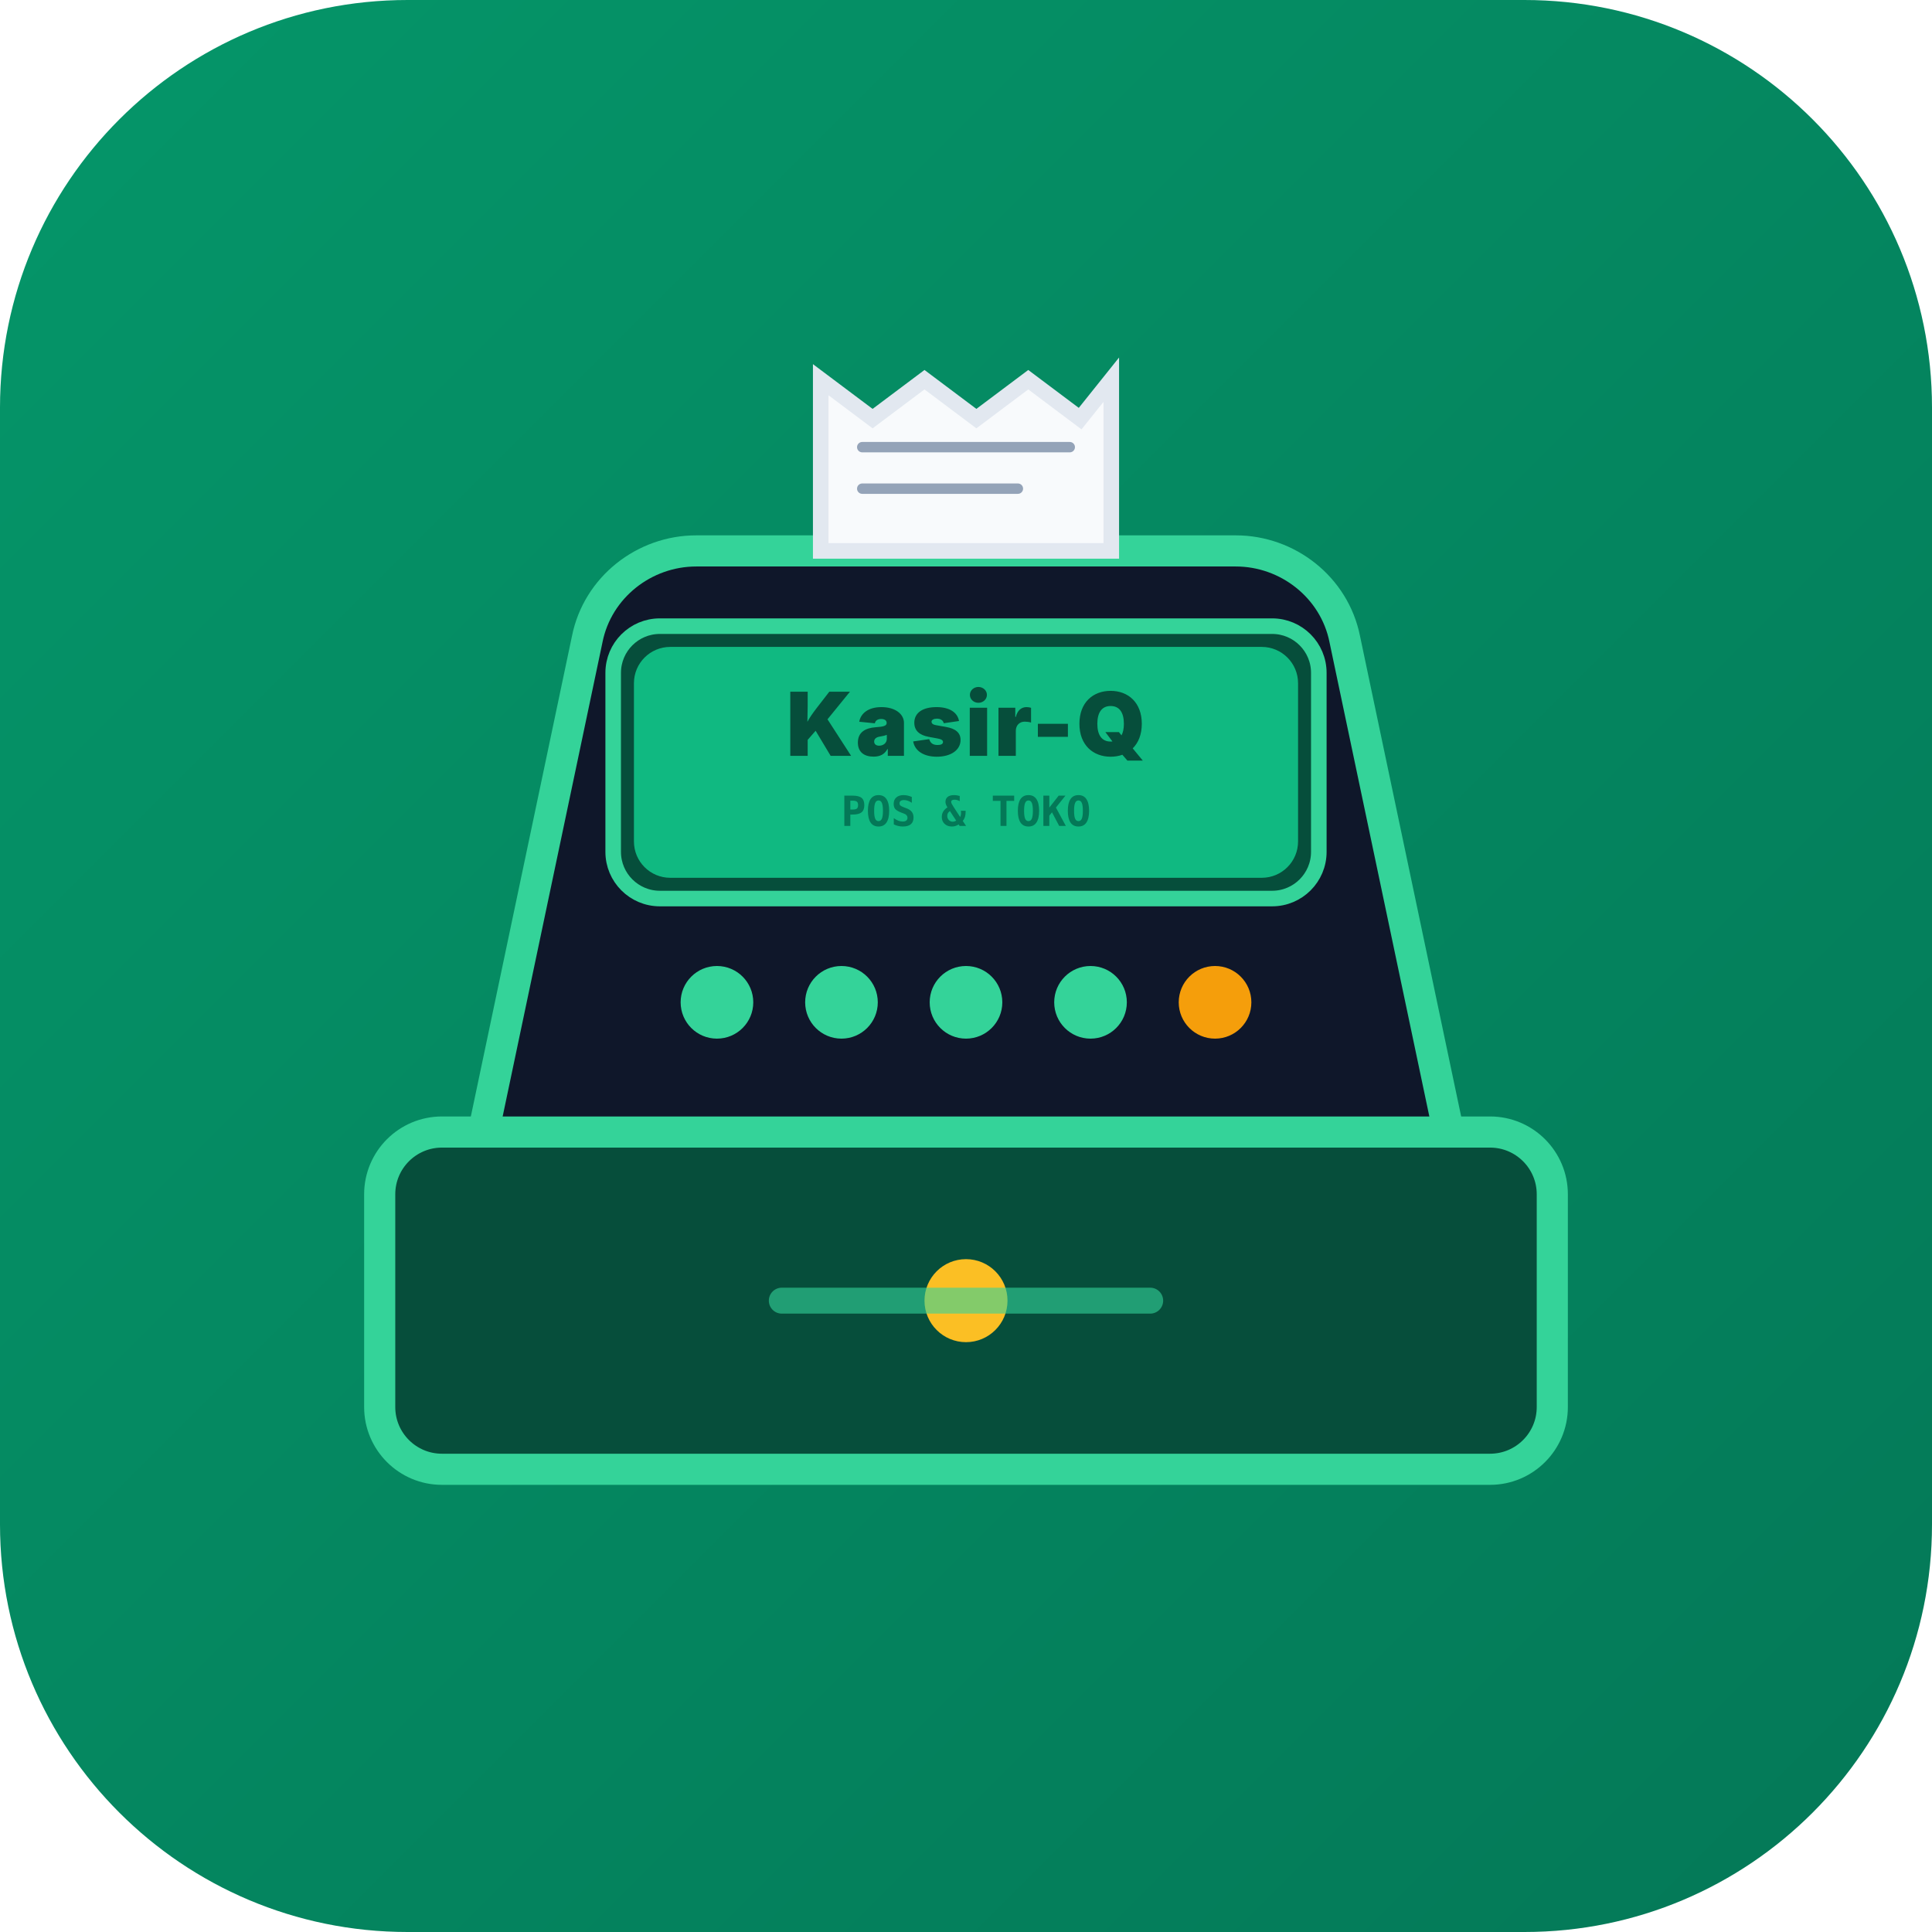
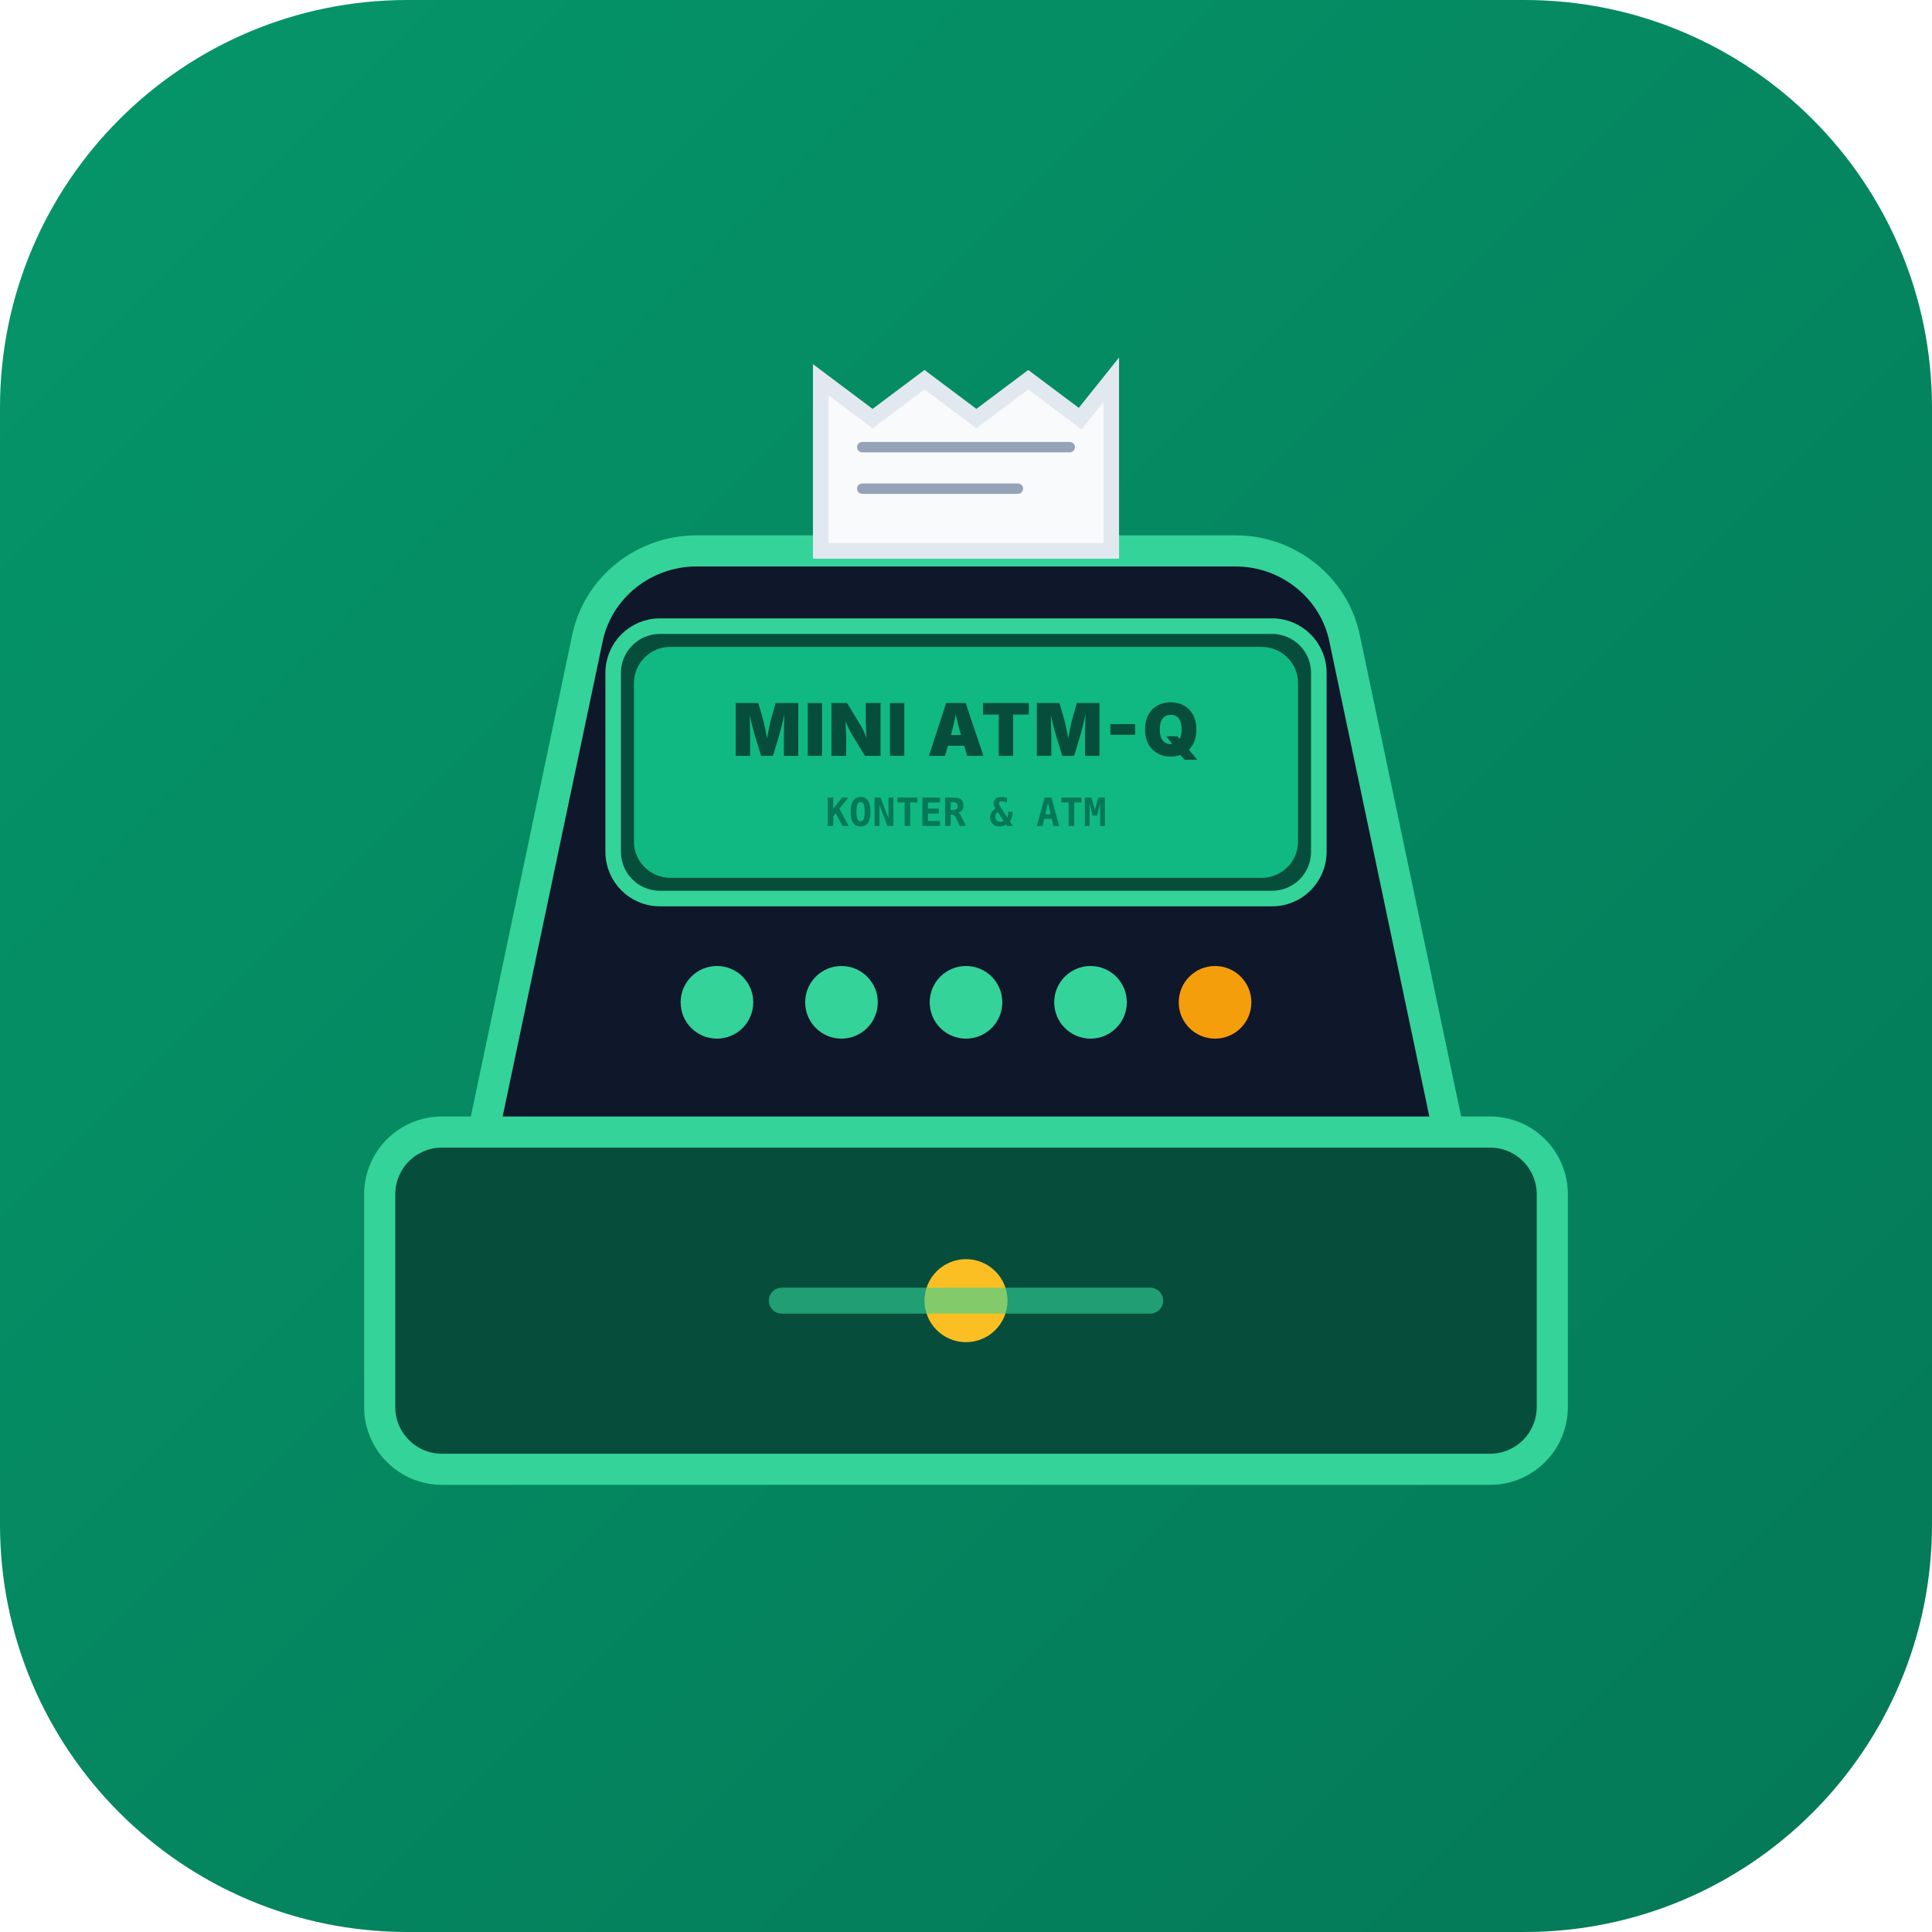
<svg xmlns="http://www.w3.org/2000/svg" viewBox="0 0 512 512" width="512" height="512">
  <defs>
    <linearGradient id="bg" x1="0%" y1="0%" x2="100%" y2="100%">
      <stop offset="0%" stop-color="#059669" />
      <stop offset="100%" stop-color="#047857" />
    </linearGradient>
    <linearGradient id="accent" x1="0%" y1="0%" x2="100%" y2="100%">
      <stop offset="0%" stop-color="#34d399" />
      <stop offset="100%" stop-color="#10b981" />
    </linearGradient>
  </defs>
  <rect width="512" height="512" rx="108" fill="url(#bg)" />
  <g transform="translate(80, 80) scale(0.6875)">
    <rect x="30" y="320" width="452" height="130" rx="24" fill="#064e3b" stroke="#34d399" stroke-width="12" />
    <circle cx="256" cy="385" r="16" fill="#fbbf24" />
    <rect x="180" y="380" width="152" height="10" rx="5" fill="#34d399" opacity="0.6" />
    <path d="M70 320 L110 130 C114 110 132 96 152 96 L360 96 C380 96 398 110 402 130 L442 320 Z" fill="#0f172a" stroke="#34d399" stroke-width="12" />
    <rect x="120" y="125" width="272" height="105" rx="18" fill="#064e3b" stroke="#34d399" stroke-width="6" />
    <rect x="128" y="133" width="256" height="89" rx="14" fill="#10b981" />
-     <text x="256" y="175" font-family="Plus Jakarta Sans, system-ui, -apple-system, sans-serif" font-size="34" font-weight="900" fill="#064e3b" text-anchor="middle" letter-spacing="1">Kasir-Q</text>
-     <text x="256" y="202" font-family="JetBrains Mono, monospace" font-size="16" font-weight="700" fill="#047857" text-anchor="middle">POS &amp; TOKO</text>
+     <text x="256" y="175" font-family="Inter, system-ui, -apple-system, sans-serif" font-size="28" font-weight="900" fill="#064e3b" text-anchor="middle" letter-spacing="1">MINI ATM-Q</text>
+     <text x="256" y="202" font-family="JetBrains Mono, monospace" font-size="15" font-weight="700" fill="#047857" text-anchor="middle">KONTER &amp; ATM</text>
    <circle cx="160" cy="270" r="14" fill="#34d399" />
    <circle cx="208" cy="270" r="14" fill="#34d399" />
    <circle cx="256" cy="270" r="14" fill="#34d399" />
    <circle cx="304" cy="270" r="14" fill="#34d399" />
    <circle cx="352" cy="270" r="14" fill="#f59e0b" />
    <path d="M200 96 L200 30 L220 45 L240 30 L260 45 L280 30 L300 45 L312 30 L312 96 Z" fill="#f8fafc" stroke="#e2e8f0" stroke-width="6" />
    <line x1="216" y1="56" x2="296" y2="56" stroke="#94a3b8" stroke-width="4" stroke-linecap="round" />
    <line x1="216" y1="72" x2="276" y2="72" stroke="#94a3b8" stroke-width="4" stroke-linecap="round" />
  </g>
</svg>
